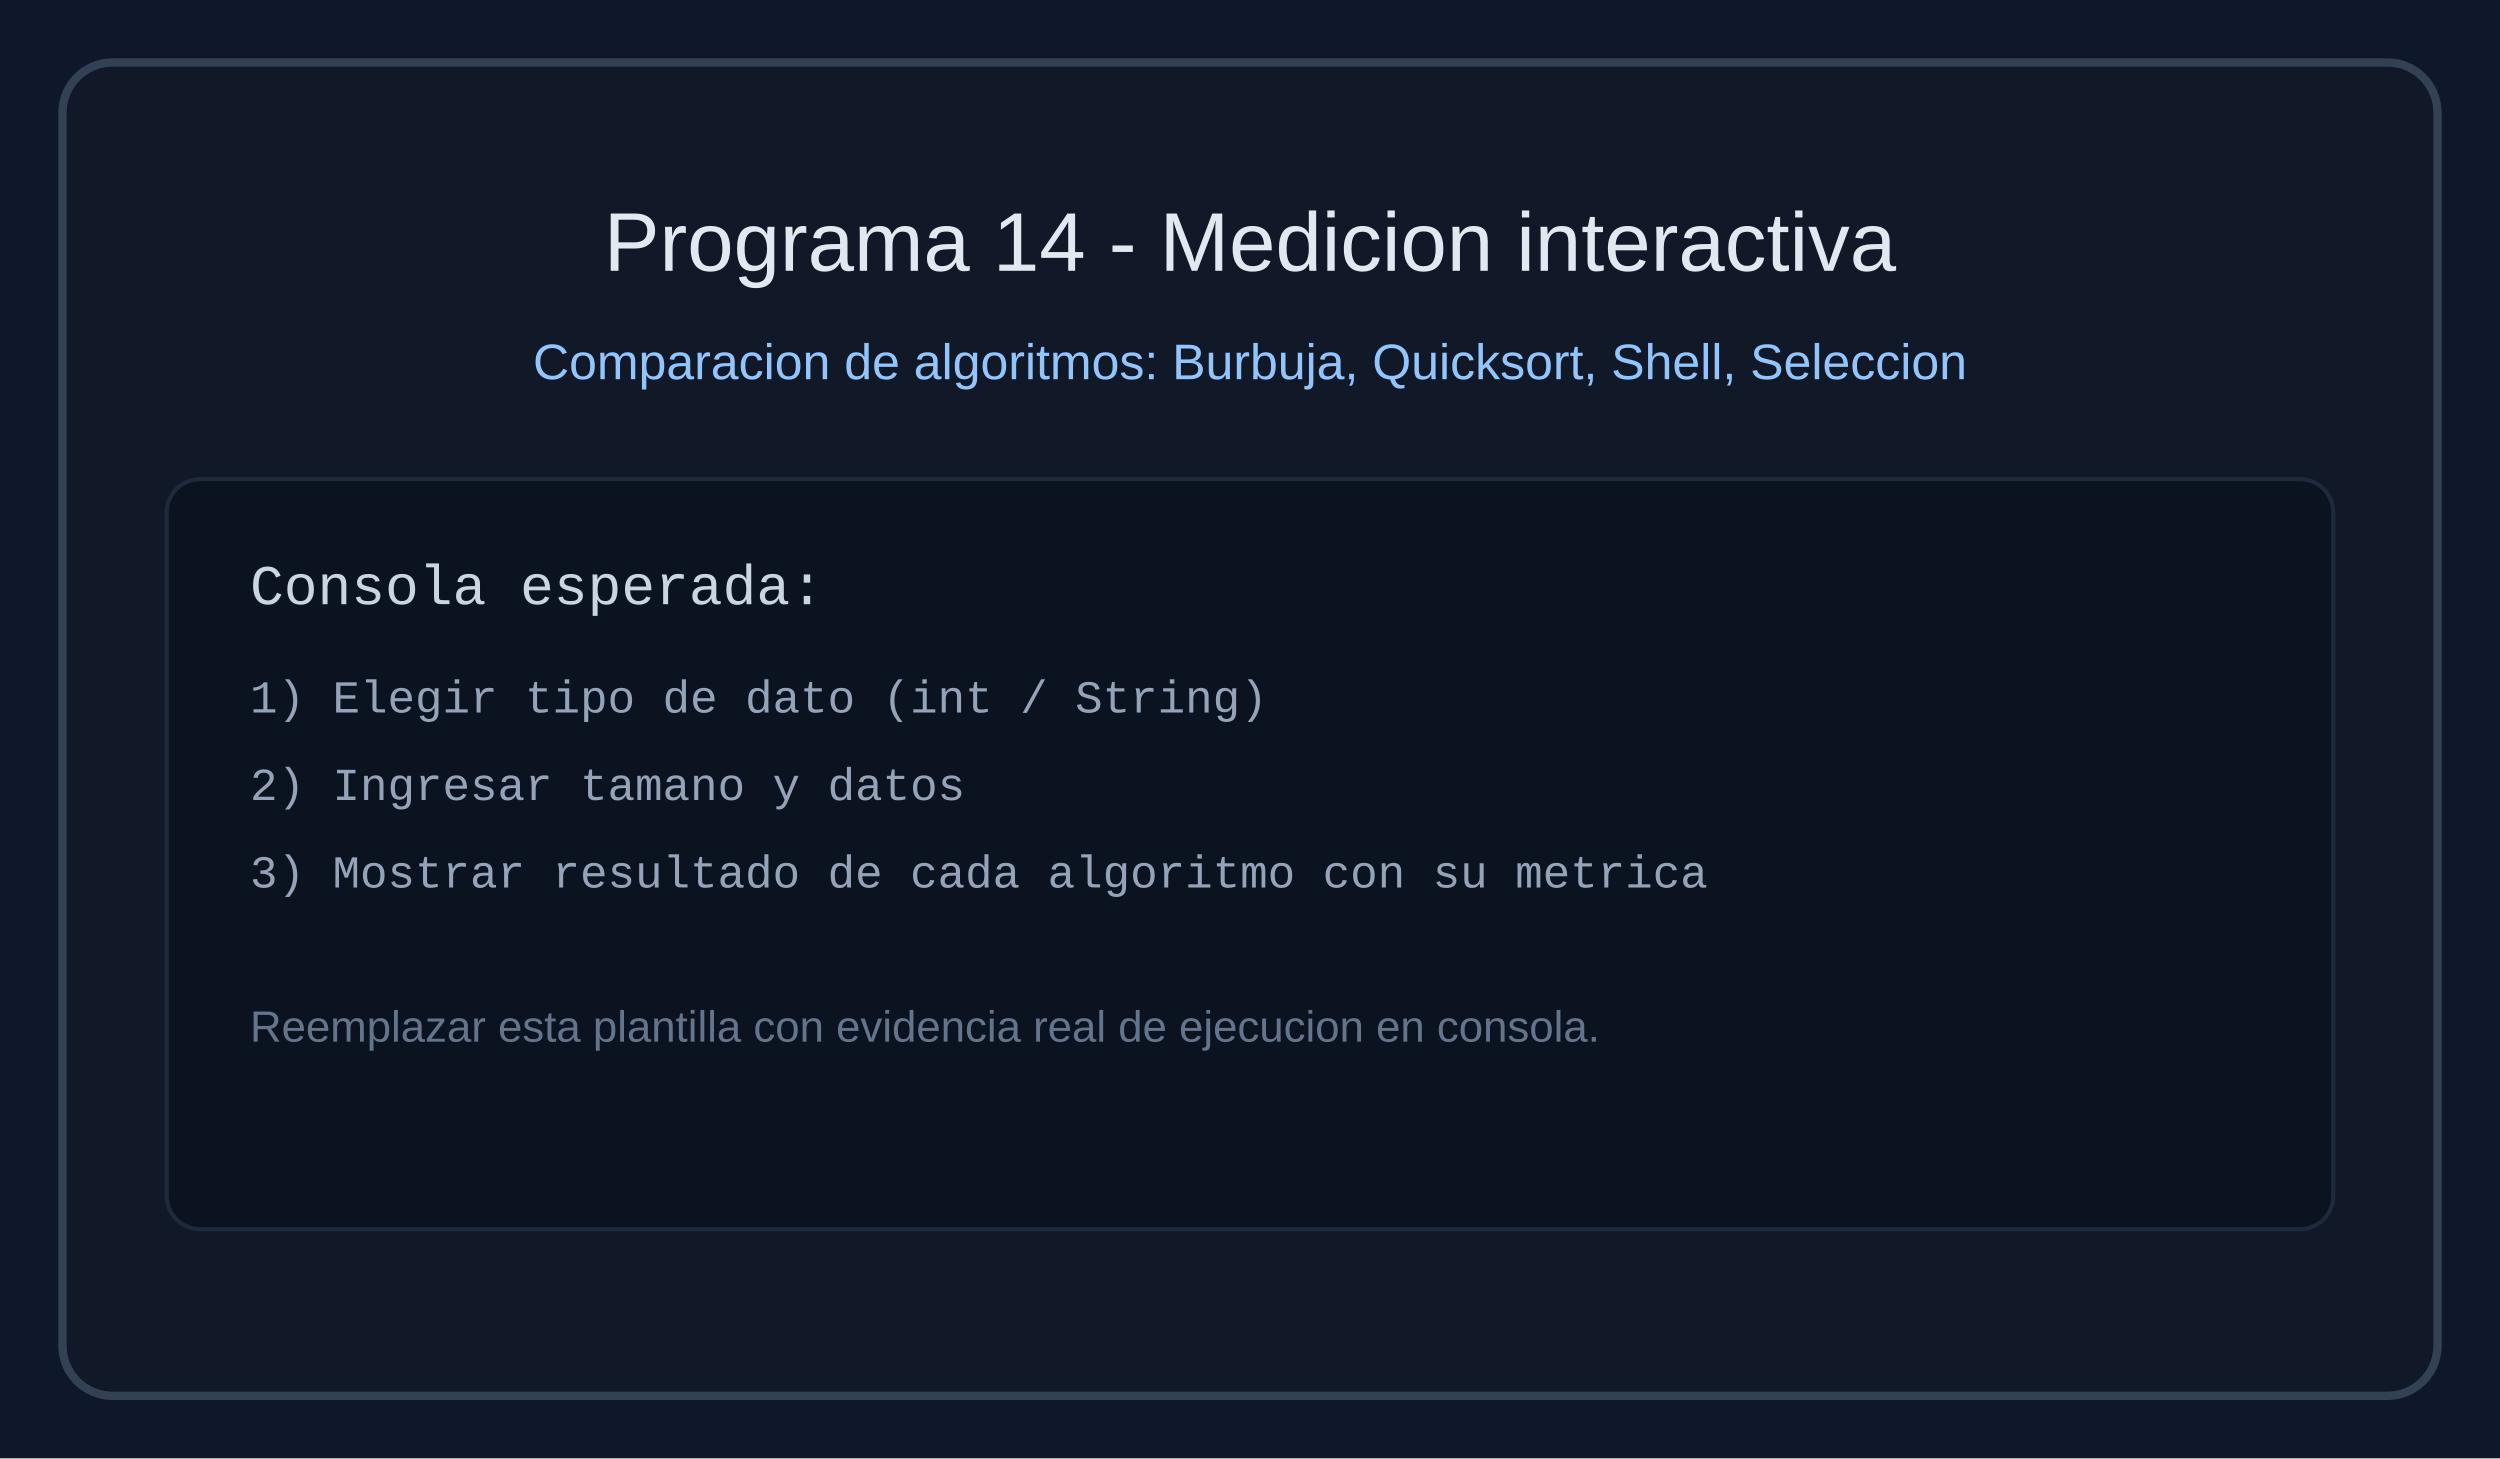
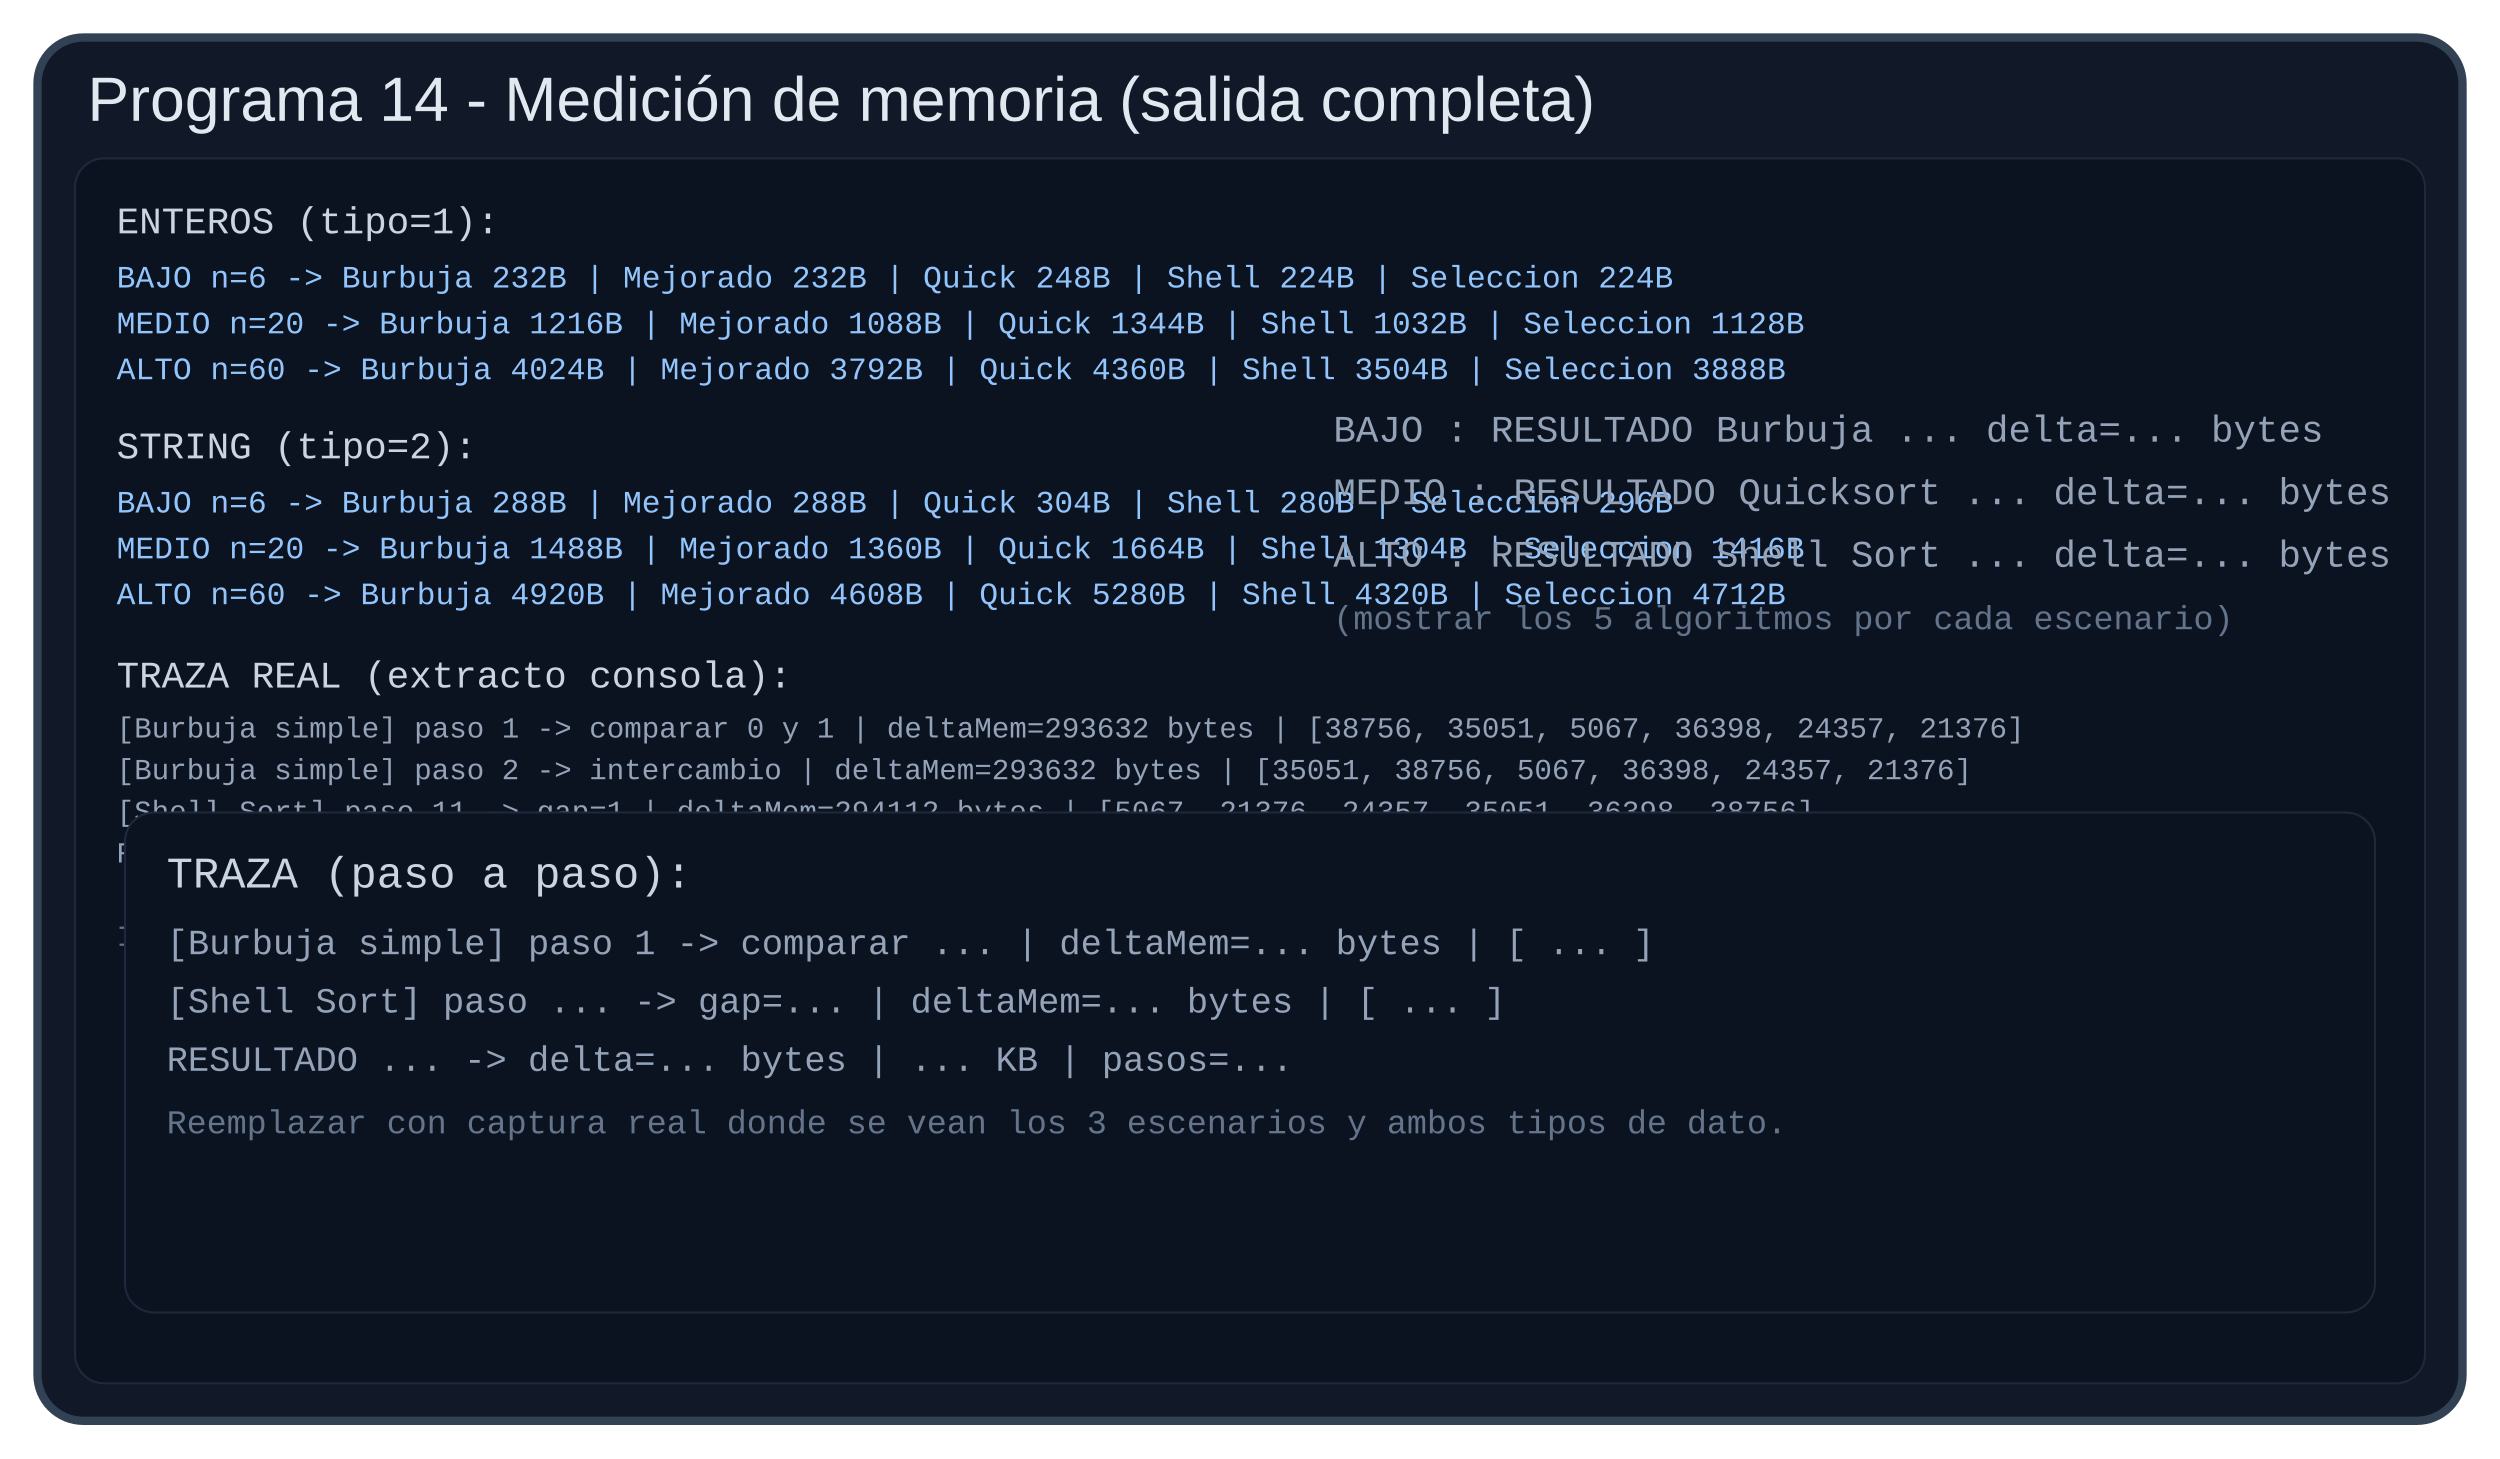
<svg xmlns="http://www.w3.org/2000/svg" width="1200" height="700" viewBox="0 0 1200 700" role="img" aria-labelledby="title desc">
-   <rect width="1200" height="700" fill="#0f172a" />
-   <rect x="30" y="30" width="1140" height="640" rx="24" fill="#111827" stroke="#334155" stroke-width="4" />
-   <text x="600" y="130" text-anchor="middle" fill="#e2e8f0" font-family="Arial, sans-serif" font-size="40">Programa 14 - Medicion interactiva</text>
-   <text x="600" y="182" text-anchor="middle" fill="#93c5fd" font-family="Arial, sans-serif" font-size="24">Comparacion de algoritmos: Burbuja, Quicksort, Shell, Seleccion</text>
-   <rect x="80" y="230" width="1040" height="360" rx="16" fill="#0b1220" stroke="#1e293b" stroke-width="2" />
-   <text x="120" y="290" fill="#cbd5e1" font-family="Courier New, monospace" font-size="27">Consola esperada:</text>
-   <text x="120" y="342" fill="#94a3b8" font-family="Courier New, monospace" font-size="22">1) Elegir tipo de dato (int / String)</text>
-   <text x="120" y="384" fill="#94a3b8" font-family="Courier New, monospace" font-size="22">2) Ingresar tamano y datos</text>
-   <text x="120" y="426" fill="#94a3b8" font-family="Courier New, monospace" font-size="22">3) Mostrar resultado de cada algoritmo con su metrica</text>
-   <text x="120" y="500" fill="#64748b" font-family="Arial, sans-serif" font-size="21">Reemplazar esta plantilla con evidencia real de ejecucion en consola.</text>
+   <rect x="18" y="18" width="1164" height="664" rx="22" fill="#111827" stroke="#334155" stroke-width="4" />
+   <text x="42" y="58" fill="#e2e8f0" font-family="Arial, sans-serif" font-size="30">Programa 14 - Medición de memoria (salida completa)</text>
+   <rect x="36" y="76" width="1128" height="588" rx="14" fill="#0b1220" stroke="#1e293b" />
+   <text x="56" y="112" fill="#cbd5e1" font-family="Courier New, monospace" font-size="18">ENTEROS (tipo=1):</text>
+   <text x="56" y="138" fill="#93c5fd" font-family="Courier New, monospace" font-size="15">BAJO  n=6  -&gt; Burbuja 232B | Mejorado 232B | Quick 248B | Shell 224B | Seleccion 224B</text>
+   <text x="56" y="160" fill="#93c5fd" font-family="Courier New, monospace" font-size="15">MEDIO n=20 -&gt; Burbuja 1216B | Mejorado 1088B | Quick 1344B | Shell 1032B | Seleccion 1128B</text>
+   <text x="56" y="182" fill="#93c5fd" font-family="Courier New, monospace" font-size="15">ALTO  n=60 -&gt; Burbuja 4024B | Mejorado 3792B | Quick 4360B | Shell 3504B | Seleccion 3888B</text>
+   <text x="56" y="220" fill="#cbd5e1" font-family="Courier New, monospace" font-size="18">STRING (tipo=2):</text>
+   <text x="56" y="246" fill="#93c5fd" font-family="Courier New, monospace" font-size="15">BAJO  n=6  -&gt; Burbuja 288B | Mejorado 288B | Quick 304B | Shell 280B | Seleccion 296B</text>
+   <text x="56" y="268" fill="#93c5fd" font-family="Courier New, monospace" font-size="15">MEDIO n=20 -&gt; Burbuja 1488B | Mejorado 1360B | Quick 1664B | Shell 1304B | Seleccion 1416B</text>
+   <text x="56" y="290" fill="#93c5fd" font-family="Courier New, monospace" font-size="15">ALTO  n=60 -&gt; Burbuja 4920B | Mejorado 4608B | Quick 5280B | Shell 4320B | Seleccion 4712B</text>
+   <text x="56" y="330" fill="#cbd5e1" font-family="Courier New, monospace" font-size="18">TRAZA REAL (extracto consola):</text>
+   <text x="56" y="354" fill="#94a3b8" font-family="Courier New, monospace" font-size="14">[Burbuja simple] paso 1 -&gt; comparar 0 y 1 | deltaMem=293632 bytes | [38756, 35051, 5067, 36398, 24357, 21376]</text>
+   <text x="56" y="374" fill="#94a3b8" font-family="Courier New, monospace" font-size="14">[Burbuja simple] paso 2 -&gt; intercambio | deltaMem=293632 bytes | [35051, 38756, 5067, 36398, 24357, 21376]</text>
+   <text x="56" y="394" fill="#94a3b8" font-family="Courier New, monospace" font-size="14">[Shell Sort] paso 11 -&gt; gap=1 | deltaMem=294112 bytes | [5067, 21376, 24357, 35051, 36398, 38756]</text>
+   <text x="56" y="414" fill="#94a3b8" font-family="Courier New, monospace" font-size="14">RESULTADO Quicksort -&gt; delta=248 bytes | 0.242 KB | pasos=19 | [5067, 21376, 24357, 35051, 36398, 38756]</text>
+   <text x="56" y="454" fill="#64748b" font-family="Courier New, monospace" font-size="14">Imagen de salida correspondiente al programa 14: incluye ambos tipos de dato y los 3 escenarios completos.</text>
+   <text x="640" y="212" fill="#94a3b8" font-family="Courier New, monospace" font-size="18">BAJO  : RESULTADO Burbuja ... delta=... bytes</text>
+   <text x="640" y="242" fill="#94a3b8" font-family="Courier New, monospace" font-size="18">MEDIO : RESULTADO Quicksort ... delta=... bytes</text>
+   <text x="640" y="272" fill="#94a3b8" font-family="Courier New, monospace" font-size="18">ALTO  : RESULTADO Shell Sort ... delta=... bytes</text>
+   <text x="640" y="302" fill="#64748b" font-family="Courier New, monospace" font-size="16">(mostrar los 5 algoritmos por cada escenario)</text>
+   <rect x="60" y="390" width="1080" height="240" rx="14" fill="#0b1220" stroke="#1e293b" />
+   <text x="80" y="426" fill="#cbd5e1" font-family="Courier New, monospace" font-size="21">TRAZA (paso a paso):</text>
+   <text x="80" y="458" fill="#94a3b8" font-family="Courier New, monospace" font-size="17">[Burbuja simple] paso 1 -&gt; comparar ... | deltaMem=... bytes | [ ... ]</text>
+   <text x="80" y="486" fill="#94a3b8" font-family="Courier New, monospace" font-size="17">[Shell Sort] paso ... -&gt; gap=... | deltaMem=... bytes | [ ... ]</text>
+   <text x="80" y="514" fill="#94a3b8" font-family="Courier New, monospace" font-size="17">RESULTADO ... -&gt; delta=... bytes | ... KB | pasos=...</text>
+   <text x="80" y="544" fill="#64748b" font-family="Courier New, monospace" font-size="16">Reemplazar con captura real donde se vean los 3 escenarios y ambos tipos de dato.</text>
</svg>
